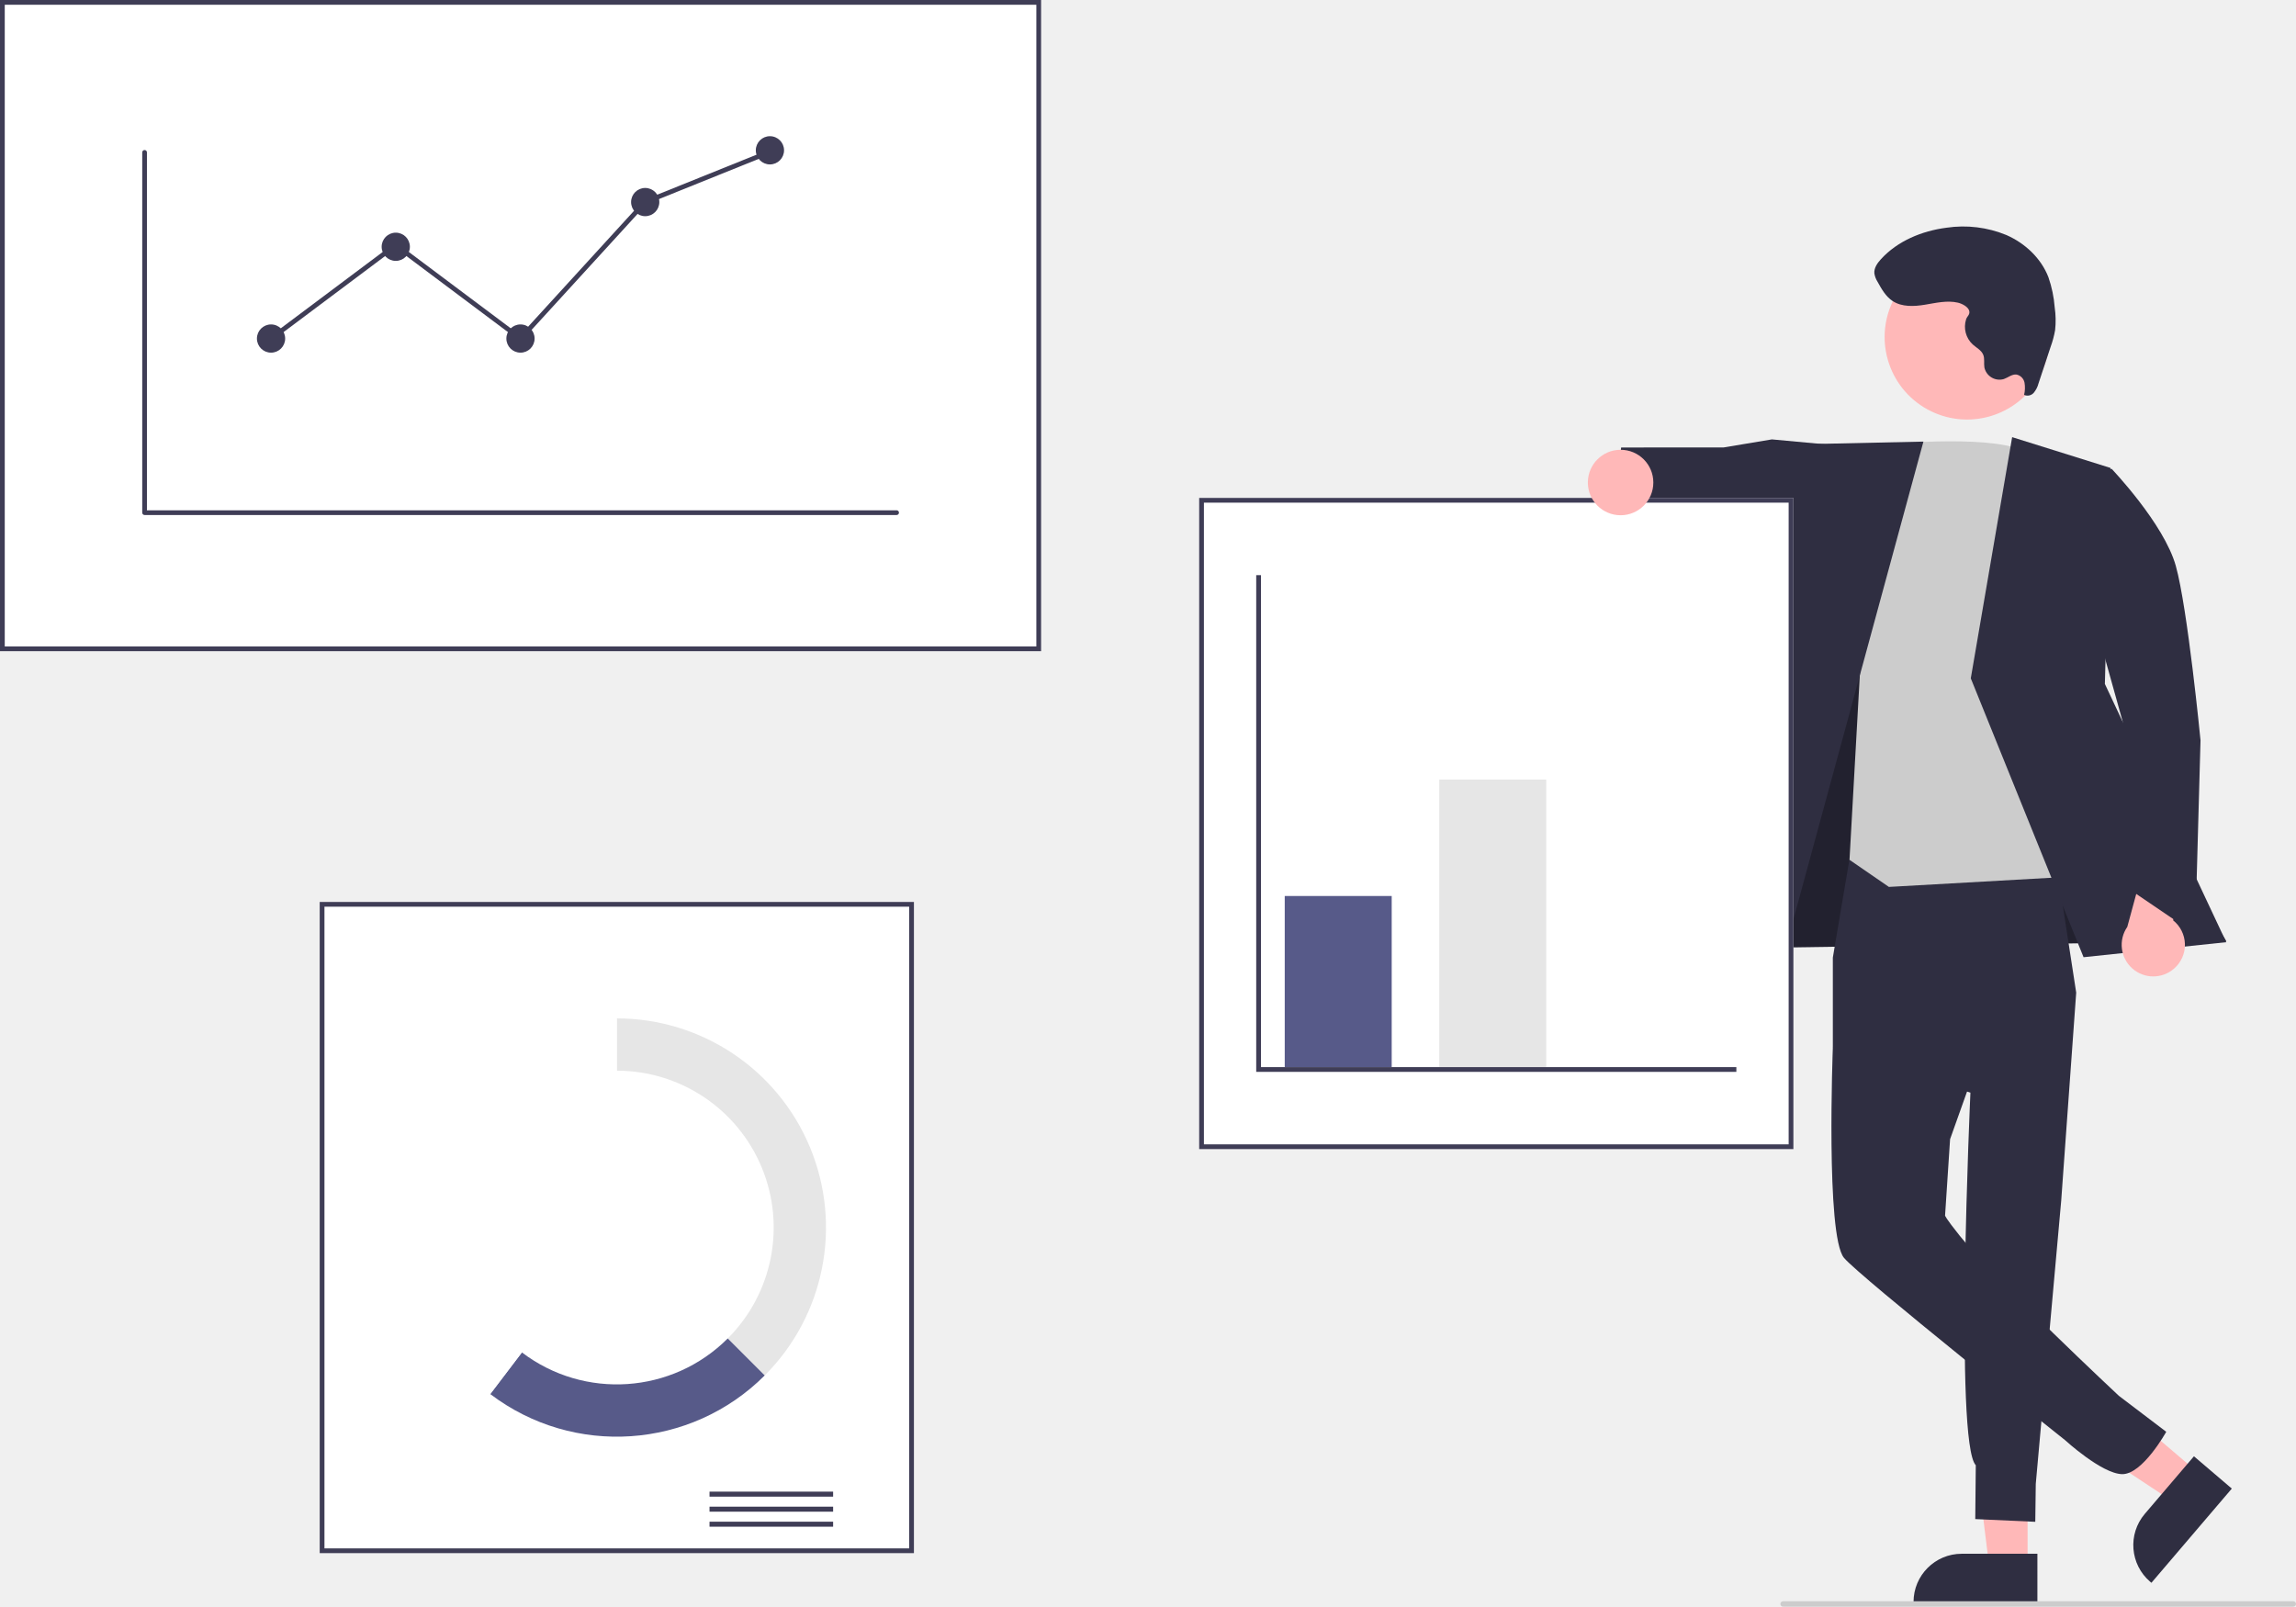
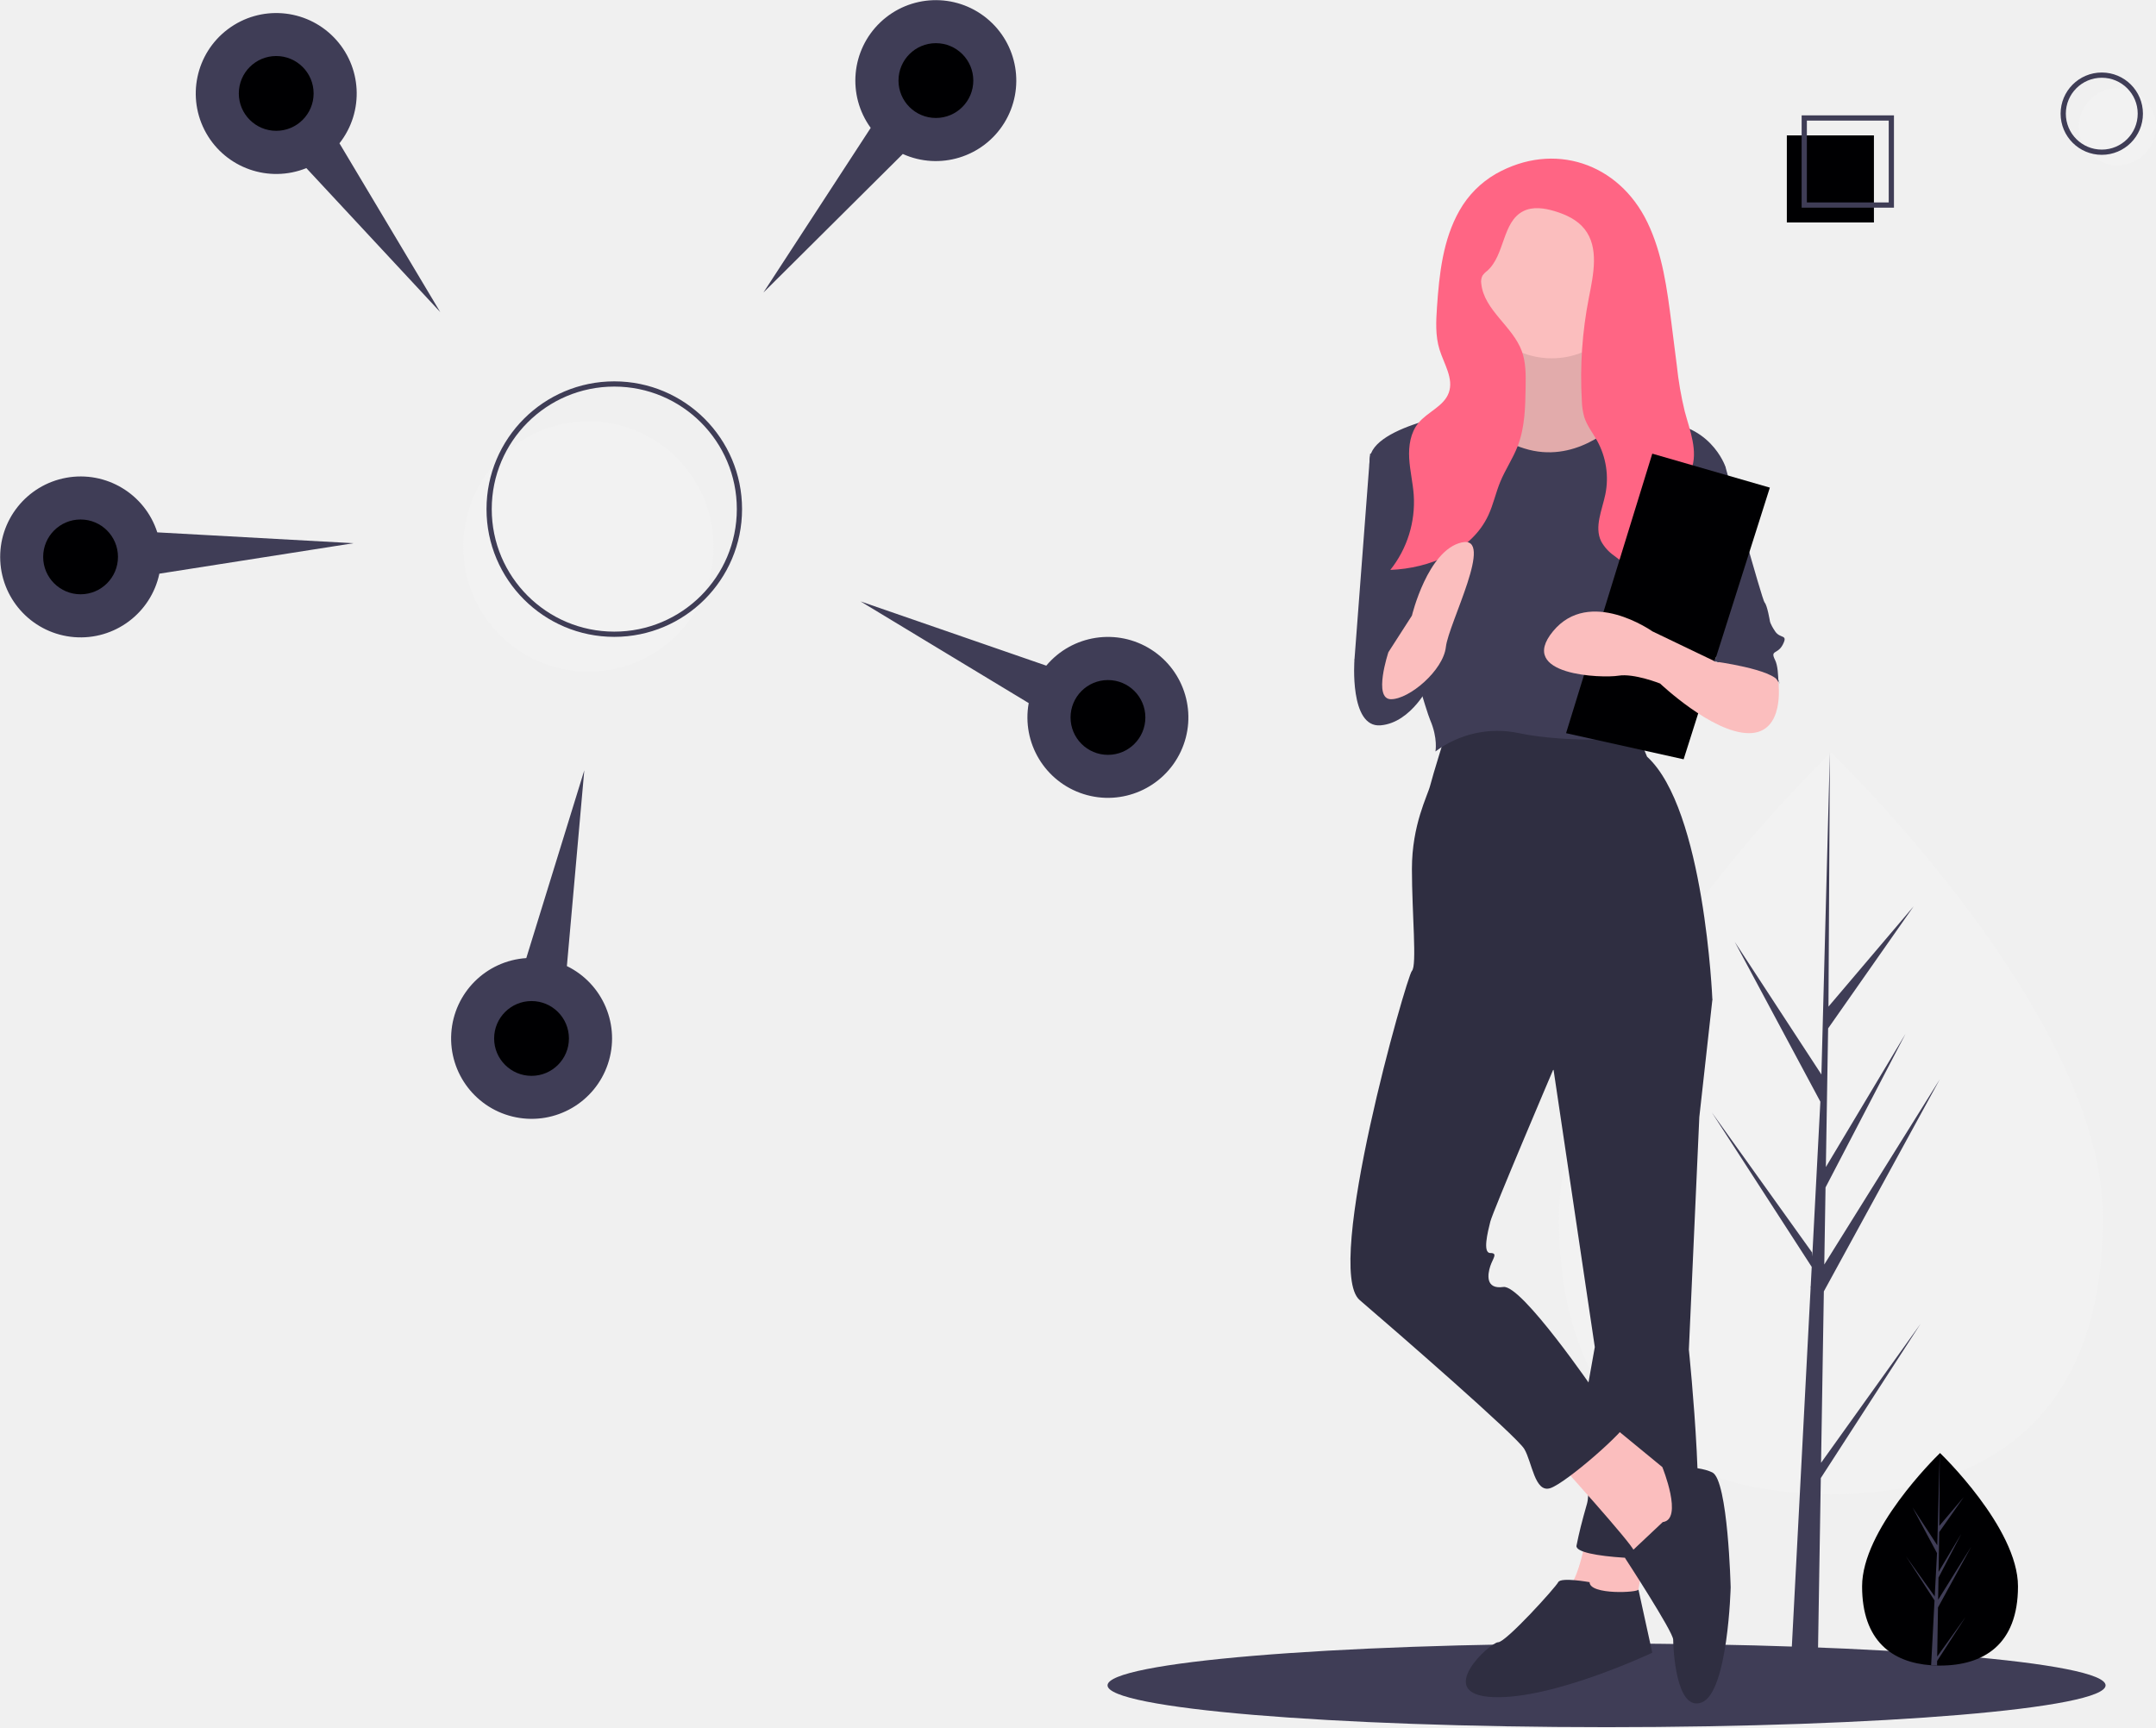
- <svg xmlns="http://www.w3.org/2000/svg" id="b2c7d13c-cf19-4853-8e1a-27f628056126" data-name="Layer 1" width="841.59" height="589" viewBox="0 0 841.59 589">
-   <polygon points="743.208 574.193 729.128 574.192 722.43 519.885 743.21 519.886 743.208 574.193" fill="#ffb8b8" />
-   <path d="M926.003,743.341l-45.399-.002V742.765A17.671,17.671,0,0,1,898.275,725.095h.001l27.728.001Z" transform="translate(-179.2049 -155.5)" fill="#2f2e41" />
-   <polygon points="805.349 539.578 796.21 550.289 750.55 520.133 764.039 504.326 805.349 539.578" fill="#ffb8b8" />
-   <path d="M997.267,701.206l-29.469,34.534-.437-.373a17.671,17.671,0,0,1-1.972-24.912l.001-.001,17.999-21.092Z" transform="translate(-179.2049 -155.5)" fill="#2f2e41" />
-   <polygon points="643.236 307.117 638.853 347.537 816.024 345.01 738.759 219.114 675.673 216.848 643.236 307.117" fill="#2f2e41" />
-   <polygon points="643.236 307.117 638.853 347.537 816.024 345.01 738.759 219.114 675.673 216.848 643.236 307.117" opacity="0.28" />
-   <path d="M857.28,469.556l-6.255,36.984v33.058L901.455,556.06s-5.904,128.404,1.967,136.583l-.193,19.742,22,1,.179-13.894L934.735,595.635l5.493-76.25-8.907-57.811Z" transform="translate(-179.2049 -155.5)" fill="#2f2e41" />
-   <path d="M896.35,501.392l-45.325,38.206s-2.653,68.932,4.084,77.016c5.786,6.943,81.038,66.832,81.038,66.832s13.374,12.268,20.869,12.464,16.213-15.525,16.213-15.525l-17.358-13.188S910.901,625.22,897.549,608.53c-5.389-6.737-5.389-7.41-5.389-7.41l1.841-28.014,18.525-51.991Z" transform="translate(-179.2049 -155.5)" fill="#2f2e41" />
-   <polygon points="669.024 162.885 649.482 161.079 631.756 164.033 594.222 164.045 591.024 191.249 625.277 198.914 633.624 194.823 668.419 208.08 669.024 162.885" fill="#2f2e41" />
-   <path d="M871.569,318.3s41.474-3.886,50.905,3.524,29.641,154.266,29.641,154.266l-80.545,4.546-14.44-9.935,4.099-73.317Z" transform="translate(-179.2049 -155.5)" fill="#ccc" />
-   <polygon points="705.024 161.885 659.275 162.889 616.622 355.62 650.305 363.031 705.024 161.885" fill="#2f2e41" />
-   <polygon points="737.546 160.256 773.583 171.535 771.536 250.722 816.024 345.396 763.725 350.905 722.386 248.675 737.546 160.256" fill="#2f2e41" />
-   <path d="M976.176,510.513a11.513,11.513,0,0,0-.436-17.649l7.25-25.291-14.295-8.154-9.737,35.86a11.576,11.576,0,0,0,17.218,15.234Z" transform="translate(-179.2049 -155.5)" fill="#ffb8b8" />
-   <path d="M931.905,329.234l21.323-1.85s19.143,20.022,23.498,35.524,9.071,64.005,9.071,64.005l-1.967,70.955L958.905,480.943l-1.672-61.031Z" transform="translate(-179.2049 -155.5)" fill="#2f2e41" />
-   <circle cx="900.239" cy="279.072" r="30.227" transform="translate(44.35273 779.6309) rotate(-61.33681)" fill="#ffb8b8" />
-   <path d="M896.869,266.453c-3.966-.916-8.083.099-12.099.757s-8.443.875-11.841-1.366c-2.509-1.655-4.052-4.393-5.501-7.027a8.088,8.088,0,0,1-1.183-3.101c-.171-1.948,1.069-3.725,2.384-5.172,6.112-6.718,15.044-10.396,24.051-11.564a41.554,41.554,0,0,1,21.961,2.682c6.837,2.999,12.715,8.491,15.403,15.456a43.895,43.895,0,0,1,2.301,11.038,32.97,32.97,0,0,1,.155,8.359,35.832,35.832,0,0,1-1.62,6.056l-4.453,13.446a8.859,8.859,0,0,1-1.751,3.466,3.029,3.029,0,0,1-3.547.777,11.04,11.04,0,0,0,.16-4.461,3.764,3.764,0,0,0-2.97-2.995c-1.641-.174-3.043,1.098-4.6,1.646a5.66,5.66,0,0,1-7.035-3.818q-.064-.215-.111-.436c-.246-1.537.167-3.183-.416-4.626-.683-1.691-2.493-2.578-3.853-3.793a8.869,8.869,0,0,1-2.433-9.217c.364-1.119,1.392-1.628,1.187-2.913C900.787,267.963,898.301,266.784,896.869,266.453Z" transform="translate(-179.2049 -155.5)" fill="#2f2e41" />
-   <path d="M560.817,394.225H179.205V155.5H560.817Z" transform="translate(-179.2049 -155.5)" fill="#fff" />
-   <path d="M560.817,394.225H179.205V155.5H560.817ZM180.947,392.483H559.074V157.243H180.947Z" transform="translate(-179.2049 -155.5)" fill="#3f3d56" />
-   <path d="M514.204,724.869H296.389V486.143H514.204Z" transform="translate(-179.2049 -155.5)" fill="#fff" />
-   <path d="M514.204,724.869H296.389V486.143H514.204Zm-216.072-1.743H512.462V487.886H298.132Z" transform="translate(-179.2049 -155.5)" fill="#3f3d56" />
-   <rect x="260.071" y="546.822" width="45.306" height="1.837" fill="#3f3d56" />
-   <rect x="260.071" y="552.332" width="45.306" height="1.837" fill="#3f3d56" />
-   <rect x="260.071" y="557.842" width="45.306" height="1.837" fill="#3f3d56" />
-   <path d="M405.297,528.835v19.168a57.503,57.503,0,0,1,40.661,98.164l13.554,13.554A76.671,76.671,0,0,0,405.297,528.835Z" transform="translate(-179.2049 -155.5)" fill="#e6e6e6" />
-   <path d="M459.511,659.72l-13.554-13.554a57.489,57.489,0,0,1-75.451,5.116l-11.601,15.265A76.669,76.669,0,0,0,459.511,659.72Z" transform="translate(-179.2049 -155.5)" fill="#575a89" />
-   <path d="M347.794,605.506a57.503,57.503,0,0,1,57.503-57.503V528.835a76.67,76.67,0,0,0-46.392,137.713l11.602-15.265A57.403,57.403,0,0,1,347.794,605.506Z" transform="translate(-179.2049 -155.5)" fill="#ffffff" />
-   <path d="M836.57,576.755H618.755V338.029H836.57Z" transform="translate(-179.2049 -155.5)" fill="#fff" />
-   <path d="M836.57,576.755H618.755V338.029H836.57ZM620.498,575.012H834.828V339.771H620.498Z" transform="translate(-179.2049 -155.5)" fill="#3f3d56" />
-   <rect x="470.916" y="328.465" width="39.207" height="62.731" fill="#575a89" />
-   <rect x="527.548" y="285.773" width="39.207" height="105.422" fill="#e6e6e6" />
-   <rect x="584.18" y="236.112" width="39.207" height="155.084" fill="#ffffff" />
-   <polygon points="636.455 392.939 460.461 392.939 460.461 210.845 462.203 210.845 462.203 391.196 636.455 391.196 636.455 392.939" fill="#3f3d56" />
-   <circle cx="594.024" cy="176.885" r="12" fill="#ffb8b8" />
-   <path d="M1019.795,744.5h-187a1,1,0,0,1,0-2h187a1,1,0,0,1,0,2Z" transform="translate(-179.2049 -155.5)" fill="#ccc" />
-   <path d="M507.82,344.299H232.202a.863.863,0,0,1-.863-.863V211.332a.863.863,0,0,1,1.725,0V342.573H507.82a.863.863,0,1,1,0,1.725Z" transform="translate(-179.2049 -155.5)" fill="#3f3d56" />
-   <path d="M291.089,334.81H266.021a2.563,2.563,0,0,1-2.561-2.56V297.693a2.563,2.563,0,0,1,2.561-2.56h25.069a2.563,2.563,0,0,1,2.561,2.56v34.557A2.563,2.563,0,0,1,291.089,334.81Z" transform="translate(-179.2049 -155.5)" fill="#ffffff" />
-   <path d="M336.805,334.81H311.736a2.563,2.563,0,0,1-2.561-2.56V264.916a2.563,2.563,0,0,1,2.561-2.56H336.805a2.563,2.563,0,0,1,2.561,2.56v67.334A2.563,2.563,0,0,1,336.805,334.81Z" transform="translate(-179.2049 -155.5)" fill="#ffffff" />
-   <path d="M382.521,334.81H357.452a2.563,2.563,0,0,1-2.561-2.56V297.693a2.563,2.563,0,0,1,2.561-2.56h25.069a2.563,2.563,0,0,1,2.561,2.56v34.557A2.563,2.563,0,0,1,382.521,334.81Z" transform="translate(-179.2049 -155.5)" fill="#ffffff" />
-   <path d="M428.236,334.81H403.168a2.507,2.507,0,0,1-2.561-2.444V251.861a2.507,2.507,0,0,1,2.561-2.444h25.069a2.507,2.507,0,0,1,2.561,2.444v80.505A2.507,2.507,0,0,1,428.236,334.81Z" transform="translate(-179.2049 -155.5)" fill="#ffffff" />
-   <path d="M473.952,334.81H448.883a2.563,2.563,0,0,1-2.561-2.56V228.688a2.563,2.563,0,0,1,2.561-2.56h25.069a2.563,2.563,0,0,1,2.561,2.56V332.25A2.563,2.563,0,0,1,473.952,334.81Z" transform="translate(-179.2049 -155.5)" fill="#ffffff" />
-   <circle cx="99.35" cy="124.107" r="5.175" fill="#3f3d56" />
-   <circle cx="145.066" cy="90.467" r="5.175" fill="#3f3d56" />
-   <circle cx="190.781" cy="124.107" r="5.175" fill="#3f3d56" />
-   <circle cx="236.497" cy="74.078" r="5.175" fill="#3f3d56" />
-   <circle cx="282.213" cy="55.102" r="5.175" fill="#3f3d56" />
-   <polygon points="190.89 125.266 145.066 90.943 99.867 124.797 98.833 123.416 145.066 88.787 190.672 122.947 235.993 73.352 236.175 73.278 281.89 54.858 282.535 56.459 237.001 74.805 190.89 125.266" fill="#3f3d56" />
+ <svg xmlns="http://www.w3.org/2000/svg" id="be52d4a0-d7df-45d7-a4d1-9b9d295e8f0e" data-name="Layer 1" width="825.211" height="661.163" viewBox="0 0 825.211 661.163">
+   <ellipse cx="614.913" cy="645.163" rx="191" ry="16" fill="#3f3d56" />
+   <path d="M992.308,585.6c0,78.406-46.611,105.782-104.108,105.782S784.091,664.005,784.091,585.6,888.2,407.45,888.2,407.45,992.308,507.194,992.308,585.6Z" transform="translate(-187.3945 -119.4185)" fill="#f2f2f2" />
+   <polygon points="697.013 559.97 698.079 494.351 742.452 413.172 698.246 484.058 698.725 454.553 729.307 395.82 698.852 446.745 698.852 446.745 699.714 393.679 732.462 346.921 699.85 385.335 700.388 288.032 697.003 416.844 697.281 411.53 663.986 360.566 696.747 421.731 693.645 480.996 693.553 479.423 655.169 425.791 693.437 484.98 693.049 492.391 692.979 492.503 693.011 493.111 685.14 643.472 695.656 643.472 696.918 565.808 735.091 506.764 697.013 559.97" fill="#3f3d56" />
+   <path d="M959.781,726.693c0,22.469-13.356,30.314-29.834,30.314q-.573,0-1.143-.013c-.763-.016-1.52-.053-2.267-.104-14.871-1.052-26.424-9.301-26.424-30.197,0-21.625,27.634-48.912,29.71-50.932l.004-.004c.08-.078.12-.116.12-.116S959.781,704.224,959.781,726.693Z" transform="translate(-187.3945 -119.4185)" fill="#000002" />
+   <path d="M928.86,753.569,939.772,738.322l-10.939,16.921-.029,1.75c-.763-.016-1.52-.053-2.267-.104l1.176-22.479-.009-.175.02-.033.111-2.123L916.869,715.118l11.001,15.37.025.451.889-16.985-9.388-17.528,9.503,14.547.925-35.212.004-.12v.116l-.154,27.767,9.347-11.008-9.385,13.4-.247,15.207,8.727-14.594-8.763,16.832-.138,8.454,12.669-20.313-12.717,23.263Z" transform="translate(-187.3945 -119.4185)" fill="#3f3d56" />
+   <circle cx="225.207" cy="209.206" r="47.904" fill="#f2f2f2" />
+   <circle cx="235.118" cy="194.89" r="47.904" fill="none" stroke="#3f3d56" stroke-miterlimit="10" stroke-width="2" />
+   <path d="M355.888,238.874l-38.568-64.601a30.801,30.801,0,1,0-12.665,9.502Z" transform="translate(-187.3945 -119.4185)" fill="#3f3d56" />
+   <circle cx="105.723" cy="35.762" r="14.316" fill="#000002" />
+   <path d="M479.588,231.413l53.352-53.05a30.801,30.801,0,1,0-12.283-9.99Z" transform="translate(-187.3945 -119.4185)" fill="#3f3d56" />
+   <circle cx="358.216" cy="30.842" r="14.316" fill="#000002" />
+   <path d="M516.753,349.635l64.382,38.933a30.801,30.801,0,1,0,6.722-14.335Z" transform="translate(-187.3945 -119.4185)" fill="#3f3d56" />
+   <circle cx="424.073" cy="274.644" r="14.316" fill="#000002" />
+   <path d="M411.034,414.295l-22.201,71.888a30.801,30.801,0,1,0,15.536,3.054Z" transform="translate(-187.3945 -119.4185)" fill="#3f3d56" />
+   <circle cx="203.444" cy="397.526" r="14.316" fill="#000002" />
+   <path d="M322.718,327.36l-75.123-4.15a30.801,30.801,0,1,0,.795,15.813Z" transform="translate(-187.3945 -119.4185)" fill="#3f3d56" />
+   <circle cx="30.838" cy="213.18" r="14.316" fill="#000002" />
+   <circle cx="810.455" cy="48.515" r="14.756" fill="#f2f2f2" />
+   <circle cx="804.455" cy="43.515" r="14.756" fill="none" stroke="#3f3d56" stroke-miterlimit="10" stroke-width="2" />
+   <rect x="683.913" y="51.83" width="33.333" height="33.333" fill="#000002" />
+   <rect x="690.58" y="45.163" width="33.333" height="33.333" fill="none" stroke="#3f3d56" stroke-miterlimit="10" stroke-width="2" />
+   <path d="M794.808,706.082s-3,19-8,22,26,10,26,10l5-30Z" transform="translate(-187.3945 -119.4185)" fill="#fbbebe" />
+   <path d="M831.808,489.082l11,13-5,45-4,89s8,77,0,79-44,1-43-4,2-9,4-16-2-32-2-32l5-28-18-121Z" transform="translate(-187.3945 -119.4185)" fill="#2f2e41" />
+   <path d="M795.808,725.082s-11-2-12,0-20,23-23,23-25,20-2,21,61-17,61-17-5.592-25.446-5.296-24.223S795.808,730.082,795.808,725.082Z" transform="translate(-187.3945 -119.4185)" fill="#2f2e41" />
+   <path d="M783.808,679.082s28,31,29,34,16,0,16,0l6-20-5-7-28-23Z" transform="translate(-187.3945 -119.4185)" fill="#fbbebe" />
+   <path d="M823.808,702.082l-14.5,13.648s18.5,28.352,18.5,31.352,1,28,11,24,11-44,11-44-1-41-7-44-19.15-2.052-19.15-2.052S831.808,701.082,823.808,702.082Z" transform="translate(-187.3945 -119.4185)" fill="#2f2e41" />
+   <path d="M740.808,400.082s-5,16-6,20-7,15-7,32,2,37,0,39-34,114-20,126,60,52,63,57,4,17,10,15,29-22,30-26-13-11-13-11-28-41-35-40-6-5-5-8,3-5,0-5-1-8,0-12,24-58,24-58l61-27s-3-73-25-93l-5-12S756.808,393.082,740.808,400.082Z" transform="translate(-187.3945 -119.4185)" fill="#2f2e41" />
+   <path d="M765.808,242.082s5,35-7,37-22,1-22,2,30,32,30,32l28-2,25-27s-23-4-23-18-1-24-1-24Z" transform="translate(-187.3945 -119.4185)" fill="#fbbebe" />
+   <path d="M765.808,242.082s5,35-7,37-22,1-22,2,30,32,30,32l28-2,25-27s-23-4-23-18-1-24-1-24Z" transform="translate(-187.3945 -119.4185)" opacity="0.1" />
+   <circle cx="593.913" cy="106.163" r="31" fill="#fbbebe" />
+   <path d="M753.808,276.082s-39,5-42,18,20,94,23,101,2,12,2,12a39.566,39.566,0,0,1,32-7c19,4,46,2,46,2s9-37,11-41,10-26,10-32,12-31,12-31-6-18-28-17c0,0-9.596-4.295-12.298-1.148s-17.702,17.148-36.702,11.148S753.808,276.082,753.808,276.082Z" transform="translate(-187.3945 -119.4185)" fill="#3f3d56" />
+   <path d="M722.808,293.082h-11l-6,79s22,6,25,2S722.808,293.082,722.808,293.082Z" transform="translate(-187.3945 -119.4185)" fill="#3f3d56" />
+   <path d="M708.808,364.082l-3,8s-2,26,10,25,19-16,19-16-7-19-15-17S708.808,364.082,708.808,364.082Z" transform="translate(-187.3945 -119.4185)" fill="#3f3d56" />
+   <path d="M828.808,293.082l19,5s14,51,15,52,2,7,2,7,0,1,2,4,5,1,3,5-5,2-3,6,1,15,1,15-5-19-23-14l-12-54Z" transform="translate(-187.3945 -119.4185)" fill="#3f3d56" />
+   <path d="M745.998,200.039c-6.304,11.076-7.724,24.195-8.594,36.909-.373,5.453-.654,11.05.964,16.27,1.705,5.505,5.5,11.099,3.554,16.523-1.882,5.247-8.176,7.346-11.69,11.673-2.979,3.666-3.727,8.69-3.468,13.406s1.402,9.347,1.738,14.059a41.648,41.648,0,0,1-8.959,28.705c15.062-.581,31.166-7.26,37.517-20.929,1.899-4.086,2.823-8.559,4.536-12.726,1.938-4.715,4.864-8.982,6.7-13.737,2.77-7.175,2.92-15.054,3.035-22.744.069-4.603.118-9.33-1.475-13.649-3.507-9.509-14.413-15.653-15.496-25.73a5.089,5.089,0,0,1,.45-3.133,8.31,8.31,0,0,1,1.829-1.849c6.81-6.011,5.687-18.736,13.794-22.833,3.638-1.839,8.023-1.192,11.929-.028,4.338,1.292,8.665,3.294,11.488,6.833,5.683,7.126,3.44,17.419,1.682,26.362a157.367,157.367,0,0,0-2.69,39.412,25.503,25.503,0,0,0,.927,6.242c1.044,3.301,3.27,6.074,4.95,9.1a30.063,30.063,0,0,1,3.137,20.418c-1.24,6.059-4.322,12.513-1.609,18.071a16.32,16.32,0,0,0,4.866,5.41c8.862,6.946,20.112,11.25,26.701,20.38,1.135-7.458-1.03-14.963-2.628-22.336s-2.571-15.399.714-22.19c1.441-2.979,3.643-5.572,4.821-8.664,2.72-7.143-.522-14.977-2.491-22.362a133.163,133.163,0,0,1-3.041-17.623l-2.031-16.022c-1.679-13.245-3.435-26.76-9.251-38.778-10.961-22.647-35.764-31.059-57.973-18.509A37.551,37.551,0,0,0,745.998,200.039Z" transform="translate(-187.3945 -119.4185)" fill="#ff6584" />
+   <path d="M718.808,369.082s-6,18,1,18,20-11,21-20,19-43,6-40-19,28-19,28Z" transform="translate(-187.3945 -119.4185)" fill="#fbbebe" />
+   <polygon points="632.413 173.663 599.413 280.663 644.413 290.663 677.413 186.663 632.413 173.663" fill="#000002" />
+   <path d="M861.808,370.082l6.247,10.44s2.753,19.56-11.247,19.56-34-19-34-19-10-4-16-3-39,0-25-17,38,0,38,0l25,12,13-7Z" transform="translate(-187.3945 -119.4185)" fill="#fbbebe" />
+   <path d="M853.308,356.582l-10,16s23,3,25,8-9-26-9-26Z" transform="translate(-187.3945 -119.4185)" fill="#3f3d56" />
</svg>
